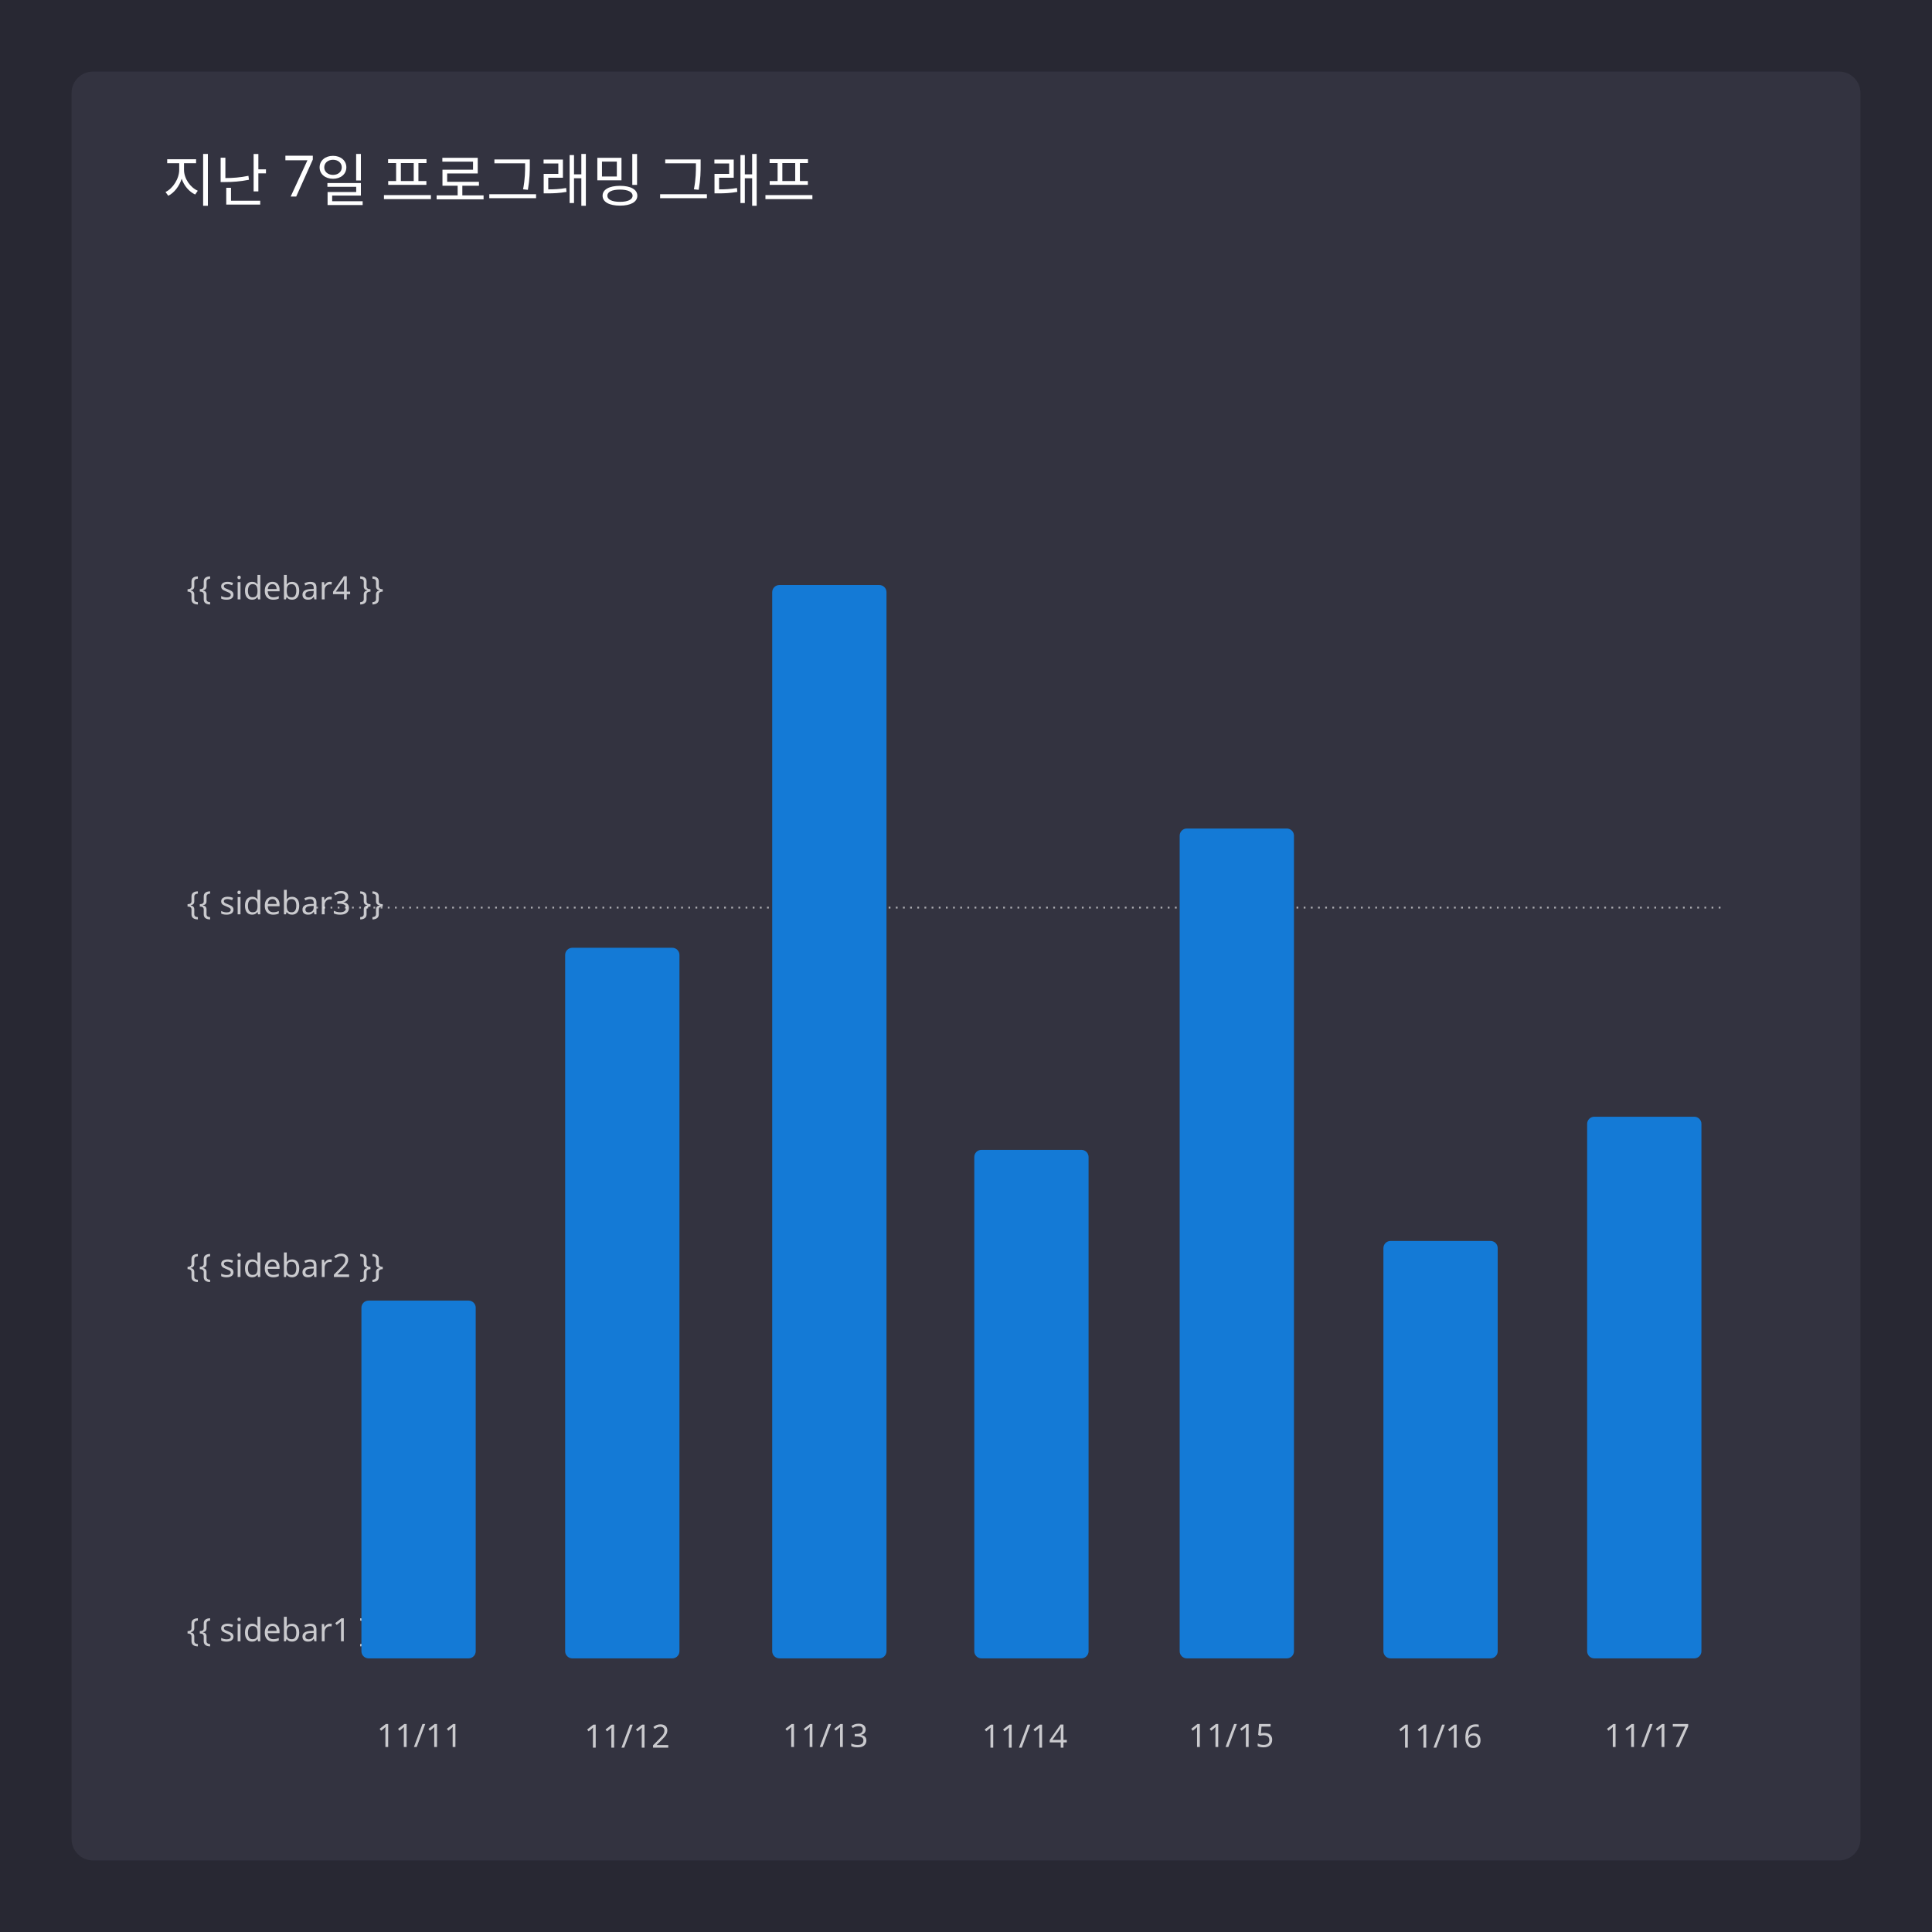
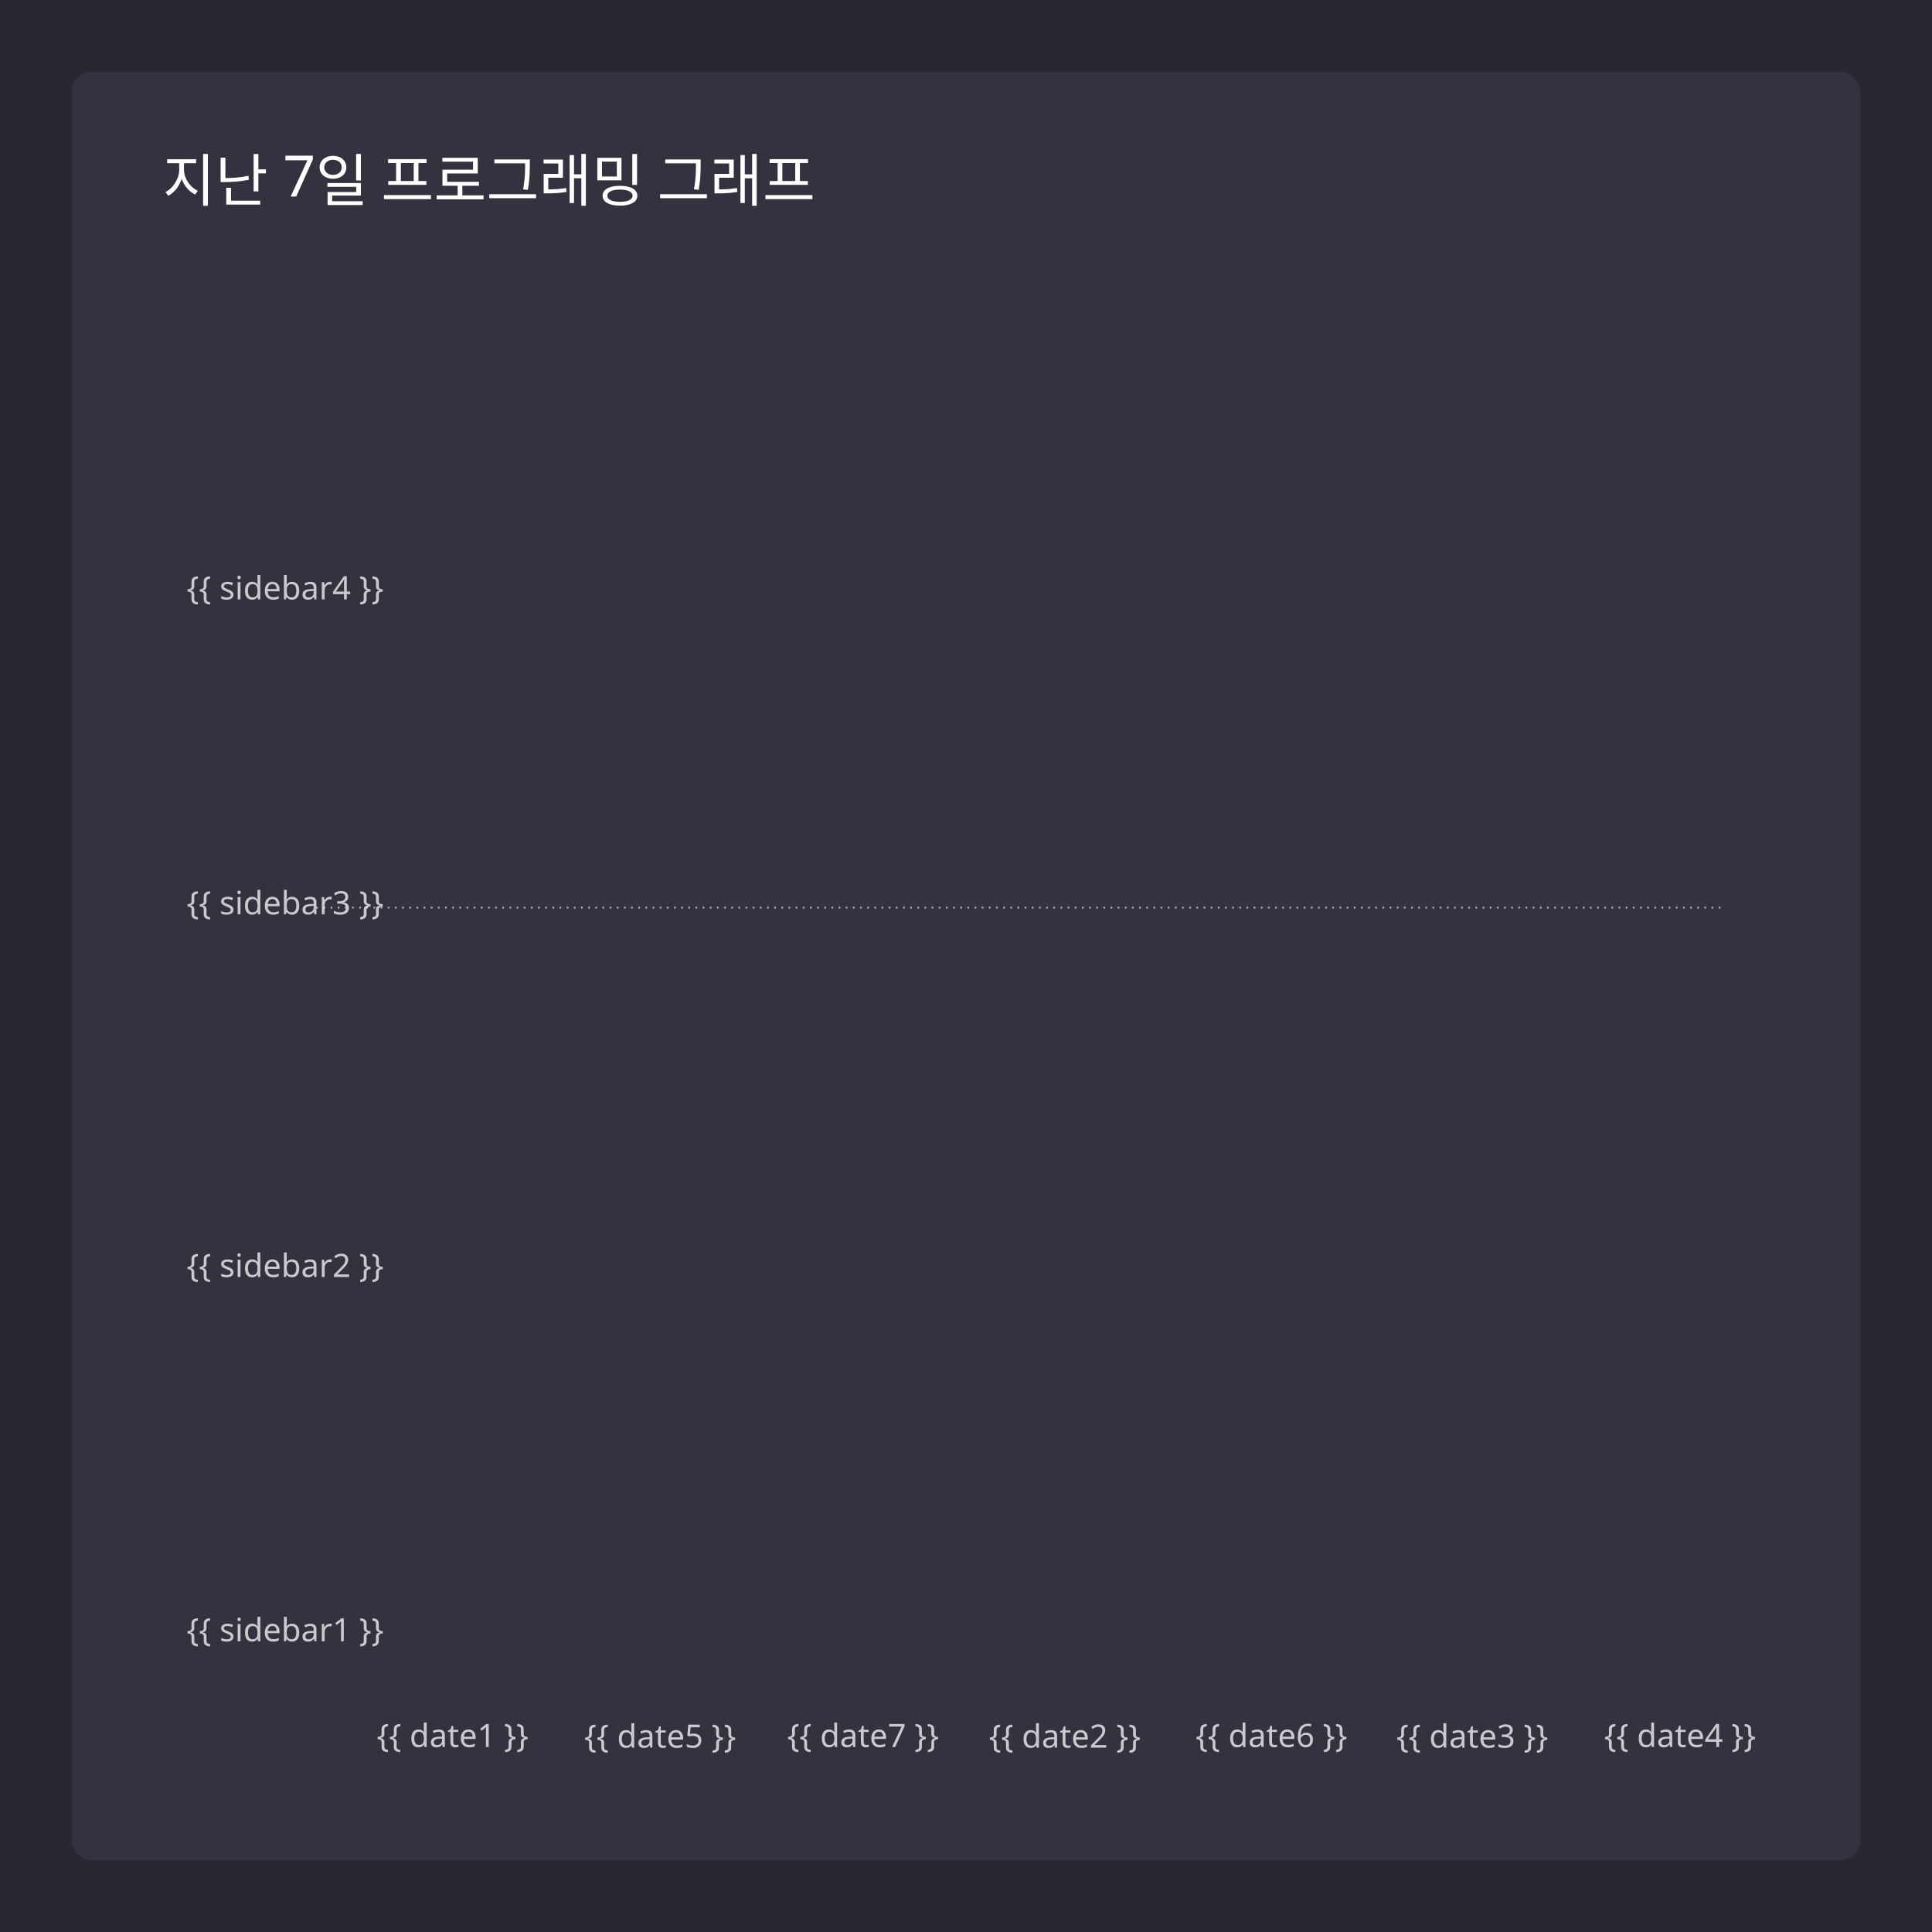
<svg xmlns="http://www.w3.org/2000/svg" width="1080" height="1080" viewBox="0 0 1080 1080">
  <defs>
    <style>
      .cls-1 {
        clip-path: url(#clip-SPRK_default_preset_name_custom_2);
      }

      .cls-2 {
        fill: #333340;
      }

      .cls-3 {
        fill: rgba(255,255,255,0.74);
        font-size: 18px;
        font-family: SegoeUI, Segoe UI;
      }

      .cls-4 {
        fill: none;
        stroke: rgba(255,255,255,0.6);
        stroke-miterlimit: 10;
        stroke-dasharray: 1 3;
      }

      .cls-5 {
        fill: #147ad6;
      }

      .cls-6 {
        fill: #fff;
        font-size: 32px;
        font-family: NanumGothic;
      }

      .cls-7 {
        fill: #282833;
      }
    </style>
    <clipPath id="clip-SPRK_default_preset_name_custom_2">
      <rect width="1080" height="1080" />
    </clipPath>
  </defs>
  <g id="SPRK_default_preset_name_custom_2" data-name="SPRK_default_preset_name_custom - 2" class="cls-1">
    <rect class="cls-7" width="1080" height="1080" />
    <g id="UI_Element_Dark_Column_charts_Single_chart_01" data-name="UI Element/Dark/Column charts/Single chart 01" transform="translate(40 40)">
      <g id="UI_Element_Column_charts_Single_chart_01_Copy" data-name="UI Element/Column charts/Single chart 01 Copy">
        <g id="Mobile-chart-background">
          <rect id="Rectangle_Copy_16" data-name="Rectangle Copy 16" class="cls-2" width="1000" height="1000" rx="12" />
        </g>
        <g id="Chart" transform="translate(15.741 292.593)">
          <g id="Chart-grid" transform="translate(0 0)">
            <g id="y-axis" transform="translate(0 -16.534)">
              <text id="_0" data-name="0" class="cls-3" transform="translate(0 582.428)">
                <tspan x="48.603" y="19">{{ sidebar1 }}</tspan>
              </text>
              <text id="_250" data-name="250" class="cls-3" transform="translate(0 378.769)">
                <tspan x="48.603" y="19">{{ sidebar2 }}</tspan>
              </text>
              <text id="_500" data-name="500" class="cls-3" transform="translate(0 176.061)">
                <tspan x="48.603" y="19">{{ sidebar3 }}</tspan>
              </text>
              <text id="_750" data-name="750" class="cls-3">
                <tspan x="48.603" y="19">{{ sidebar4 }}</tspan>
              </text>
            </g>
            <g id="x-axis" transform="translate(133.333 625)">
              <text id="M" class="cls-3" transform="translate(0)">
-                 <tspan x="21.531" y="19">11/11</tspan>
+                 <tspan x="21.531" y="19">{{ date1 }}</tspan>
              </text>
              <text id="T" class="cls-3" transform="translate(338.227 0.356)">
-                 <tspan x="21.531" y="19">11/14</tspan>
+                 <tspan x="25.531" y="19">{{ date2 }}</tspan>
              </text>
              <text id="S" class="cls-3" transform="translate(569.974 0.356)">
-                 <tspan x="21.531" y="19">11/16</tspan>
+                 <tspan x="21.531" y="19">{{ date3 }}</tspan>
              </text>
              <text id="S-2" data-name="S" class="cls-3" transform="translate(686.111)">
-                 <tspan x="21.531" y="19">11/17</tspan>
+                 <tspan x="21.531" y="19">{{ date4 }}</tspan>
              </text>
              <text id="T-2" data-name="T" class="cls-3" transform="translate(116.005 0.356)">
-                 <tspan x="21.531" y="19">11/12</tspan>
+                 <tspan x="21.531" y="19">{{ date5 }}</tspan>
              </text>
              <text id="F" class="cls-3" transform="translate(453.704)">
-                 <tspan x="21.531" y="19">11/15</tspan>
+                 <tspan x="25.531" y="19">{{ date6 }}</tspan>
              </text>
              <text id="W" class="cls-3" transform="translate(231.481)">
-                 <tspan x="16.902" y="19">11/13</tspan>
+                 <tspan x="19.5" y="19">{{ date7 }}</tspan>
              </text>
            </g>
          </g>
          <path id="Average-line" class="cls-4" d="M.5.5H787.8" transform="translate(120.532 174.266)" />
          <g id="column-charts" transform="translate(146.296 27.778)">
-             <g id="Charts_Columns_Bars_Single-column-size01" data-name="Charts/Columns&amp;Bars/Single-column-size01" transform="translate(685.185 263.889)">
-               <rect id="Rectangle_Copy_21" data-name="Rectangle Copy 21" class="cls-5" width="63.889" height="302.778" rx="4" />
+             <g id="Charts_Columns_Bars_Single-column-size01" data-name="Charts/Columns&amp;Bars/Single-column-size01" transform="translate(685.185 {{ position7 }})">
+               <rect id="Rectangle_Copy_21" data-name="Rectangle Copy 21" class="cls-5" width="63.889" height="{{ height7 }}" rx="4" />
            </g>
-             <g id="Charts_Columns_Bars_Single-column-size01-2" data-name="Charts/Columns&amp;Bars/Single-column-size01" transform="translate(571.296 333.333)">
-               <rect id="Rectangle_Copy_21-2" data-name="Rectangle Copy 21" class="cls-5" width="63.889" height="233.333" rx="4" />
+             <g id="Charts_Columns_Bars_Single-column-size01-2" data-name="Charts/Columns&amp;Bars/Single-column-size01" transform="translate(571.296 {{ position6 }})">
+               <rect id="Rectangle_Copy_21-2" data-name="Rectangle Copy 21" class="cls-5" width="63.889" height="{{ height6 }}" rx="4" />
            </g>
-             <g id="Charts_Columns_Bars_Single-column-size01-3" data-name="Charts/Columns&amp;Bars/Single-column-size01" transform="translate(457.407 102.778)">
-               <rect id="Rectangle_Copy_21-3" data-name="Rectangle Copy 21" class="cls-5" width="63.889" height="463.889" rx="4" />
+             <g id="Charts_Columns_Bars_Single-column-size01-3" data-name="Charts/Columns&amp;Bars/Single-column-size01" transform="translate(457.407 {{ position5 }})">
+               <rect id="Rectangle_Copy_21-3" data-name="Rectangle Copy 21" class="cls-5" width="63.889" height="{{ height5 }}" rx="4" />
            </g>
-             <g id="Charts_Columns_Bars_Single-column-size01-4" data-name="Charts/Columns&amp;Bars/Single-column-size01" transform="translate(342.593 282.407)">
-               <rect id="Rectangle_Copy_21-4" data-name="Rectangle Copy 21" class="cls-5" width="63.889" height="284.259" rx="4" />
+             <g id="Charts_Columns_Bars_Single-column-size01-4" data-name="Charts/Columns&amp;Bars/Single-column-size01" transform="translate(342.593 {{ position4 }})">
+               <rect id="Rectangle_Copy_21-4" data-name="Rectangle Copy 21" class="cls-5" width="63.889" height="{{ height4 }}" rx="4" />
            </g>
-             <g id="Charts_Columns_Bars_Single-column-size01-5" data-name="Charts/Columns&amp;Bars/Single-column-size01" transform="translate(229.63 -33.333)">
-               <rect id="Rectangle_Copy_21-5" data-name="Rectangle Copy 21" class="cls-5" width="63.889" height="600" rx="4" />
+             <g id="Charts_Columns_Bars_Single-column-size01-5" data-name="Charts/Columns&amp;Bars/Single-column-size01" transform="translate(229.63 {{ position3 }})">
+               <rect id="Rectangle_Copy_21-5" data-name="Rectangle Copy 21" class="cls-5" width="63.889" height="{{ height3 }}" rx="4" />
            </g>
-             <g id="Charts_Columns_Bars_Single-column-size01-6" data-name="Charts/Columns&amp;Bars/Single-column-size01" transform="translate(113.889 169.444)">
-               <rect id="Rectangle_Copy_21-6" data-name="Rectangle Copy 21" class="cls-5" width="63.889" height="397.222" rx="4" />
+             <g id="Charts_Columns_Bars_Single-column-size01-6" data-name="Charts/Columns&amp;Bars/Single-column-size01" transform="translate(113.889 {{ position2 }})">
+               <rect id="Rectangle_Copy_21-6" data-name="Rectangle Copy 21" class="cls-5" width="63.889" height="{{ height2 }}" rx="4" />
            </g>
-             <g id="Charts_Columns_Bars_Single-column-size01-7" data-name="Charts/Columns&amp;Bars/Single-column-size01" transform="translate(0 366.667)">
-               <rect id="Rectangle_Copy_21-7" data-name="Rectangle Copy 21" class="cls-5" width="63.889" height="200" rx="4" />
+             <g id="Charts_Columns_Bars_Single-column-size01-7" data-name="Charts/Columns&amp;Bars/Single-column-size01" transform="translate(0 {{ position1 }})">
+               <rect id="Rectangle_Copy_21-7" data-name="Rectangle Copy 21" class="cls-5" width="63.889" height="{{ height1 }}" rx="4" />
            </g>
          </g>
        </g>
        <text id="Numbers" class="cls-6" transform="translate(50.926 43.519)">
          <tspan x="0" y="29">지난 7일 프로그래밍 그래프</tspan>
        </text>
      </g>
    </g>
  </g>
</svg>
